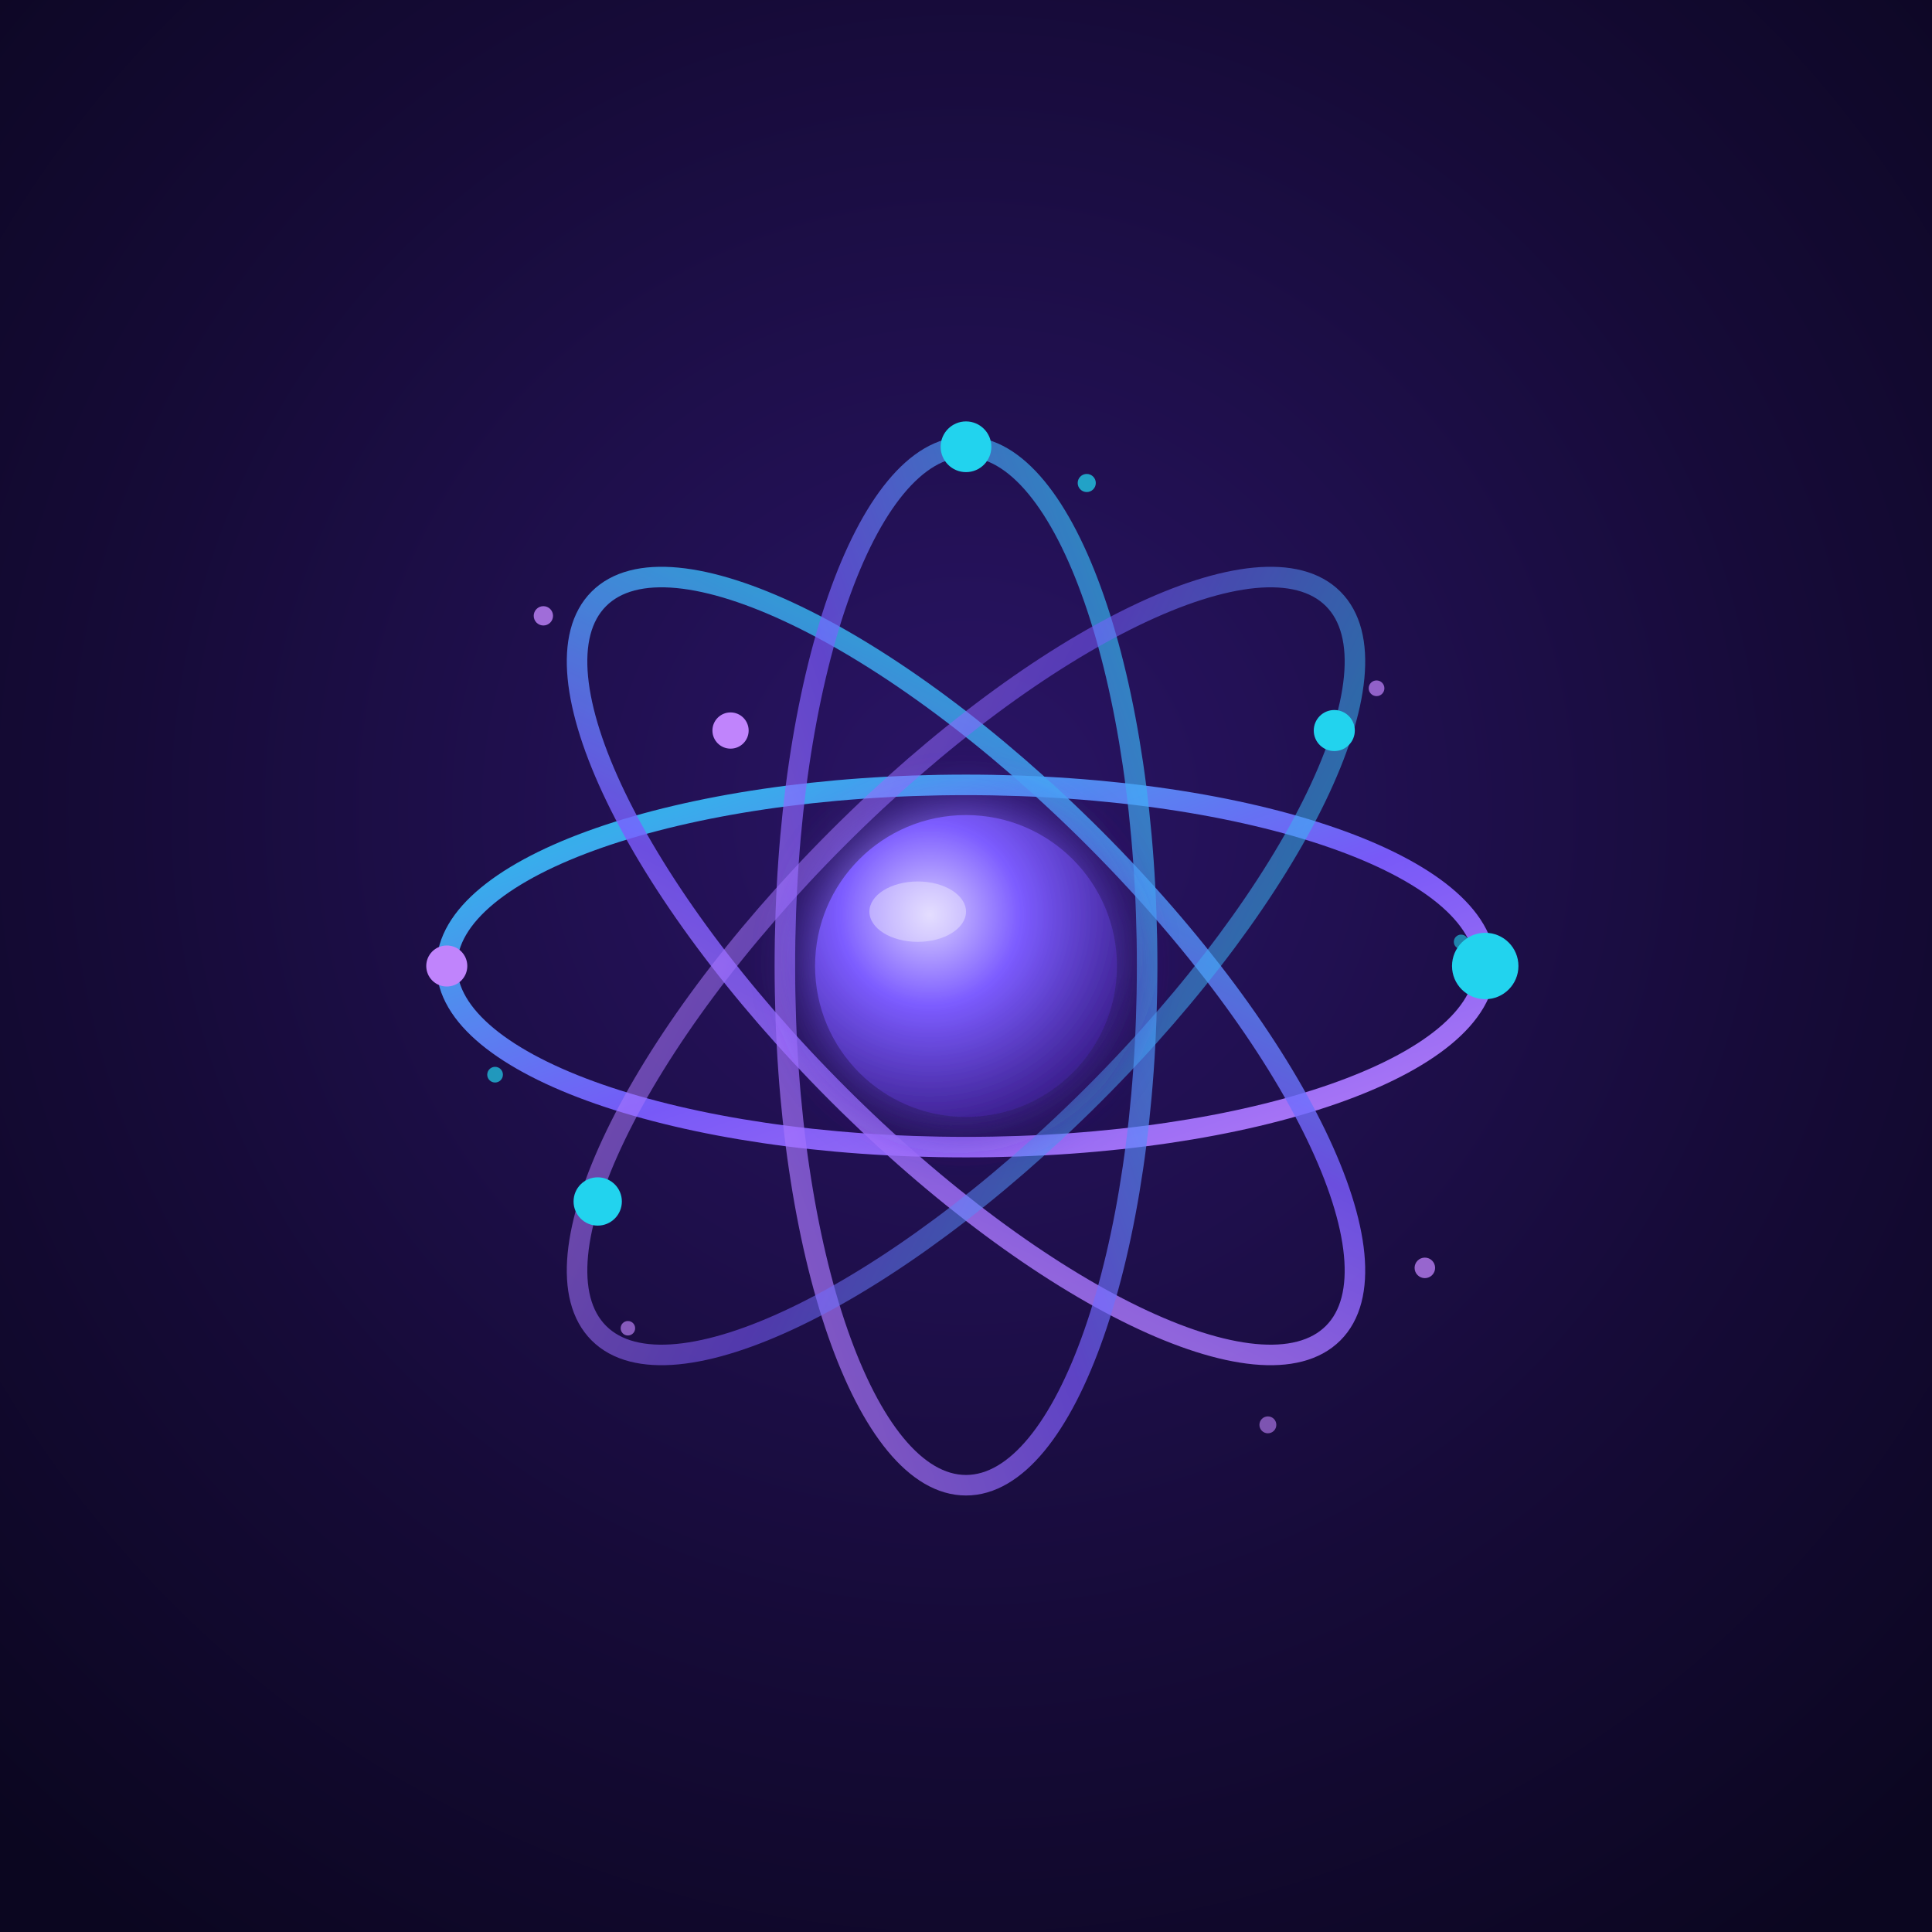
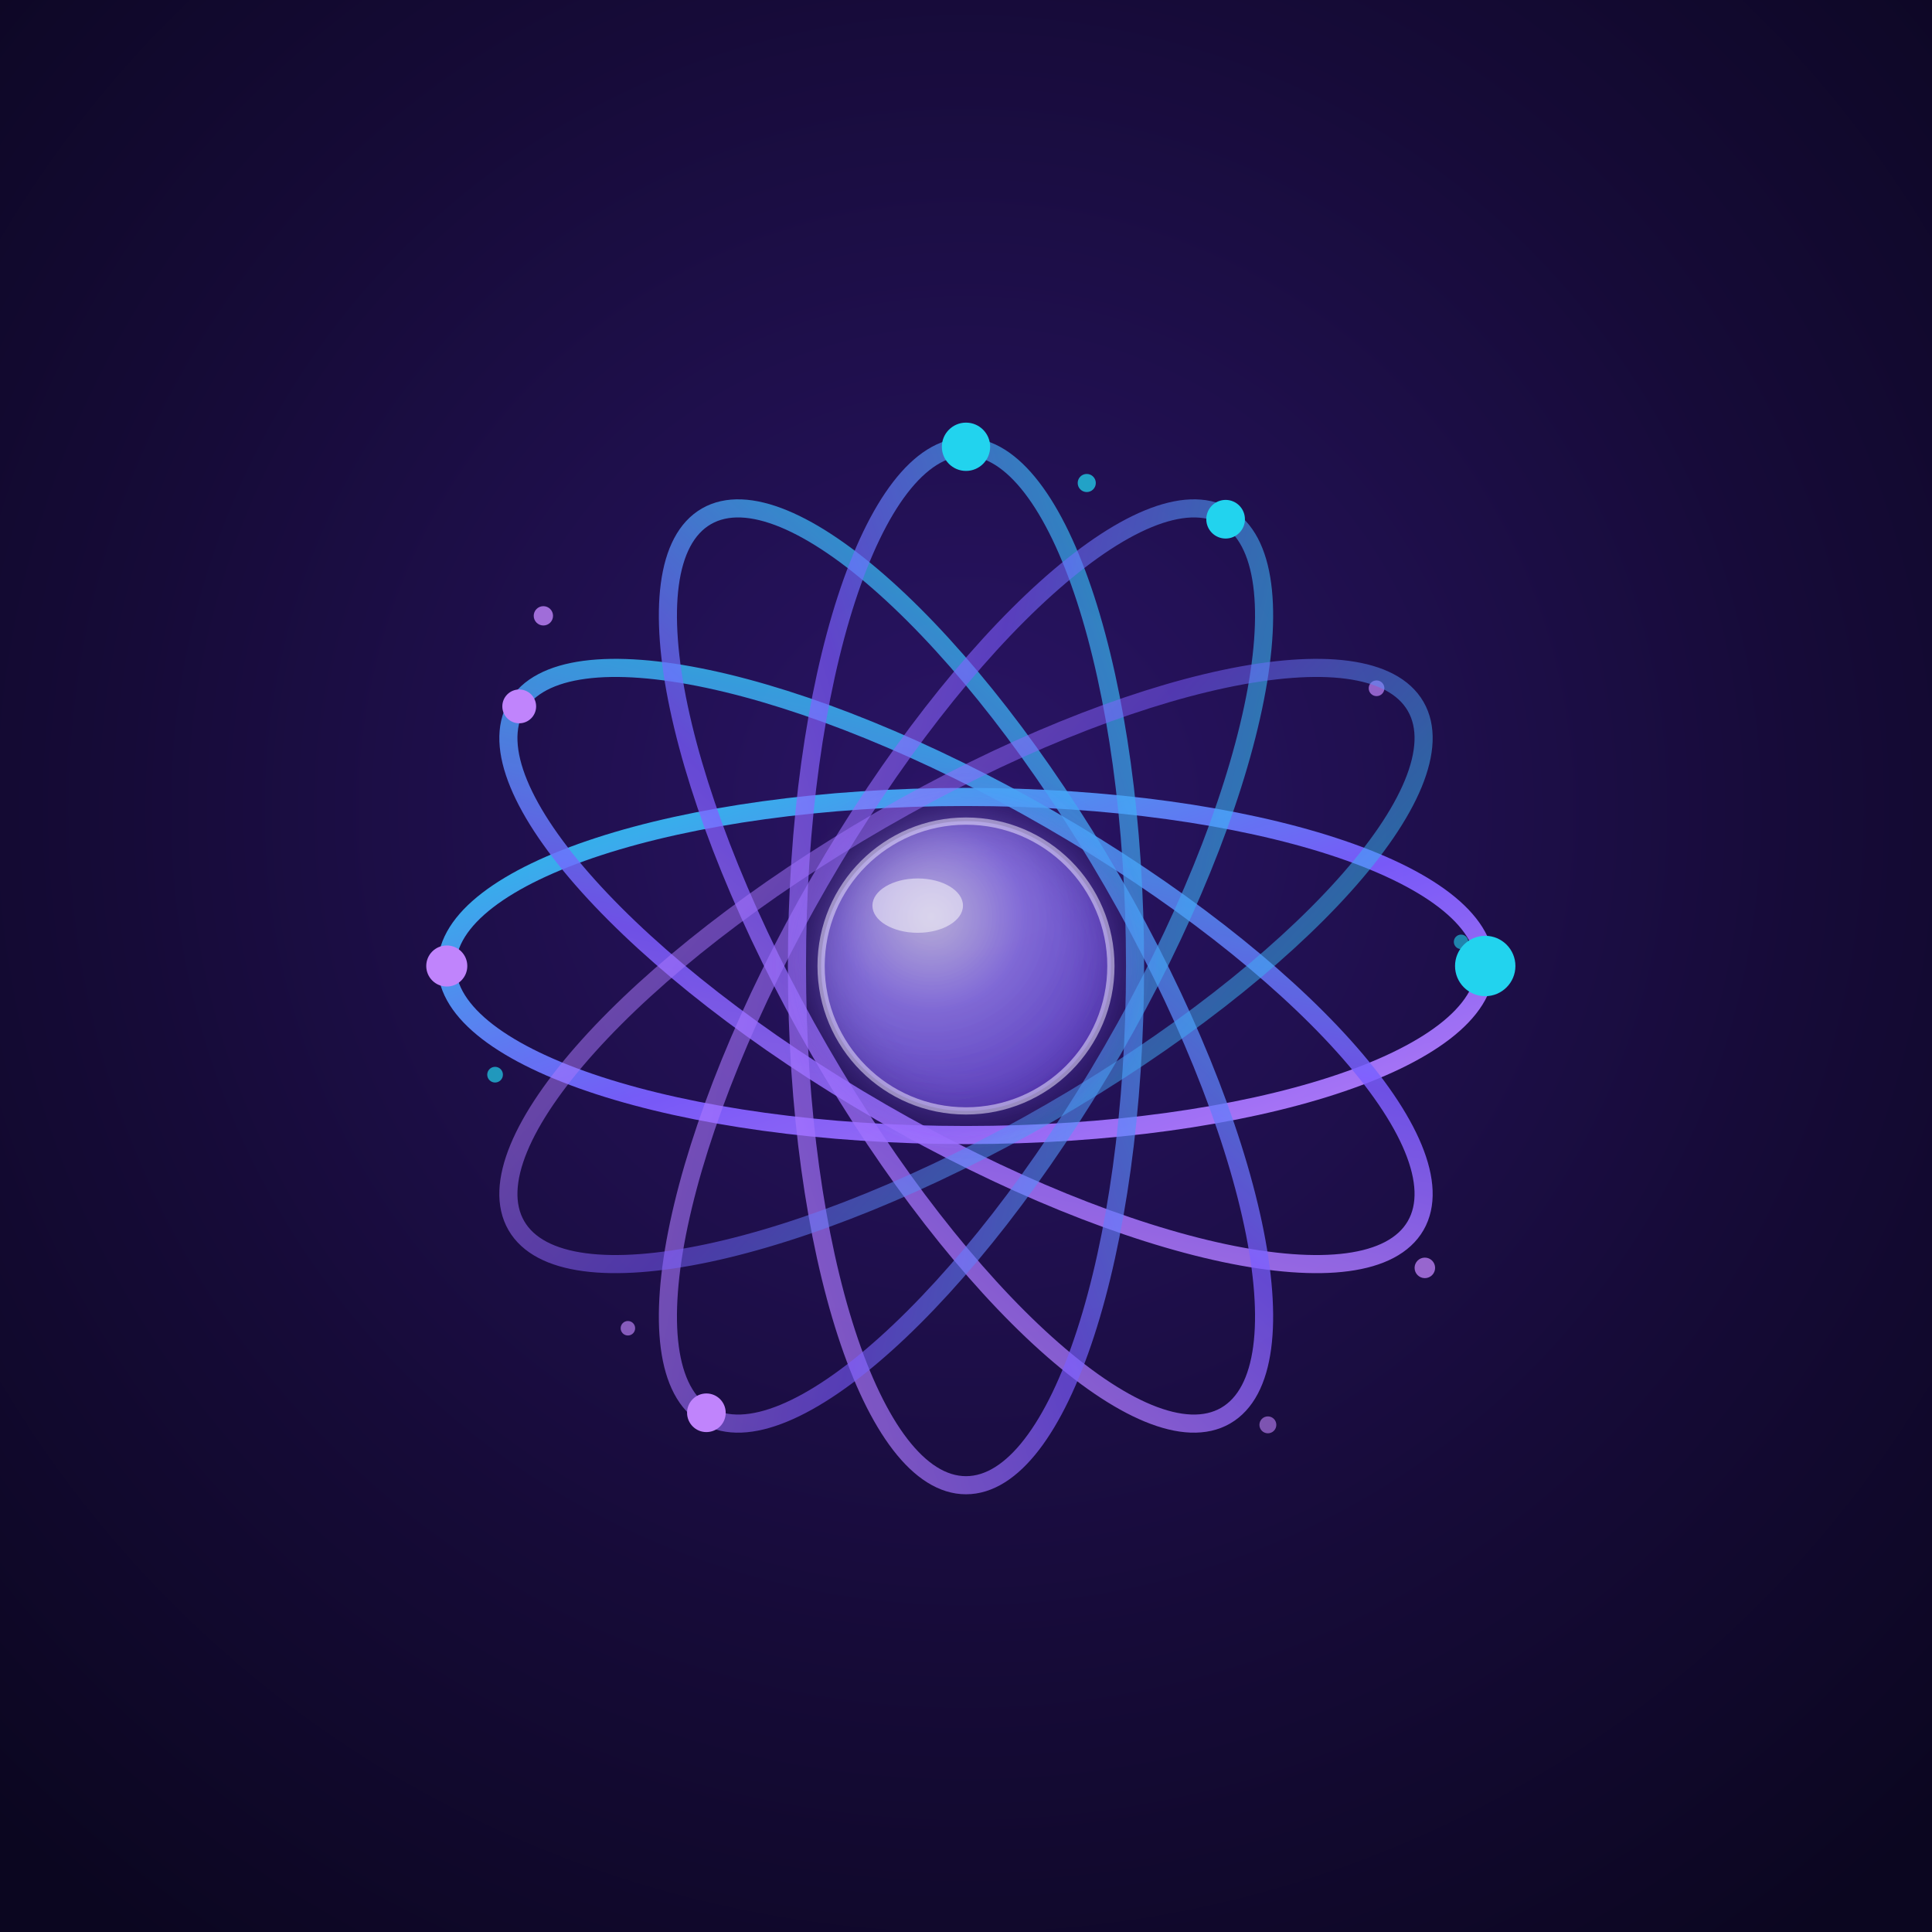
<svg xmlns="http://www.w3.org/2000/svg" viewBox="0 0 512 512" width="512" height="512" role="img" aria-label="Nexa">
  <defs>
    <radialGradient id="nxBg" cx="50%" cy="42%" r="72%">
      <stop offset="0%" stop-color="#2A1466" />
      <stop offset="60%" stop-color="#160B38" />
      <stop offset="100%" stop-color="#0B0620" />
    </radialGradient>
    <radialGradient id="nxSphere" cx="38%" cy="33%" r="72%">
-       <stop offset="0%" stop-color="#D6CCFF" />
-       <stop offset="42%" stop-color="#7C5CFF" />
-       <stop offset="100%" stop-color="#3A1E8C" />
+       <stop offset="0%" stop-color="#EAE4FF" />
+       <stop offset="45%" stop-color="#9E86FF" />
+       <stop offset="100%" stop-color="#6D4BE0" />
    </radialGradient>
    <linearGradient id="nxOrbit" x1="0" y1="0" x2="1" y2="1">
      <stop offset="0%" stop-color="#22D3EE" />
      <stop offset="55%" stop-color="#7C5CFF" />
      <stop offset="100%" stop-color="#C084FC" />
    </linearGradient>
    <filter id="nxGlow" x="-60%" y="-60%" width="220%" height="220%">
-       <feGaussianBlur stdDeviation="5" result="b" />
+       <feGaussianBlur stdDeviation="4" result="b" />
      <feMerge>
        <feMergeNode in="b" />
        <feMergeNode in="SourceGraphic" />
      </feMerge>
    </filter>
  </defs>
  <rect width="512" height="512" fill="url(#nxBg)" />
  <g transform="translate(96 96) scale(1.6)">
    <g fill="#C084FC">
      <circle cx="30" cy="42" r="1.6" opacity="0.8" />
      <circle cx="168" cy="54" r="1.3" opacity="0.7" />
      <circle cx="176" cy="150" r="1.7" opacity="0.75" />
      <circle cx="44" cy="160" r="1.2" opacity="0.65" />
      <circle cx="150" cy="176" r="1.4" opacity="0.6" />
    </g>
    <g fill="#22D3EE">
      <circle cx="22" cy="118" r="1.3" opacity="0.7" />
      <circle cx="120" cy="20" r="1.5" opacity="0.75" />
      <circle cx="182" cy="96" r="1.2" opacity="0.6" />
    </g>
-     <g fill="none" stroke="url(#nxOrbit)" stroke-width="3.4" stroke-linecap="round">
-       <ellipse cx="100" cy="100" rx="86" ry="30" transform="rotate(0 100 100)" opacity="0.95" />
-       <ellipse cx="100" cy="100" rx="86" ry="30" transform="rotate(45 100 100)" opacity="0.82" />
-       <ellipse cx="100" cy="100" rx="86" ry="30" transform="rotate(90 100 100)" opacity="0.68" />
-       <ellipse cx="100" cy="100" rx="86" ry="30" transform="rotate(135 100 100)" opacity="0.55" />
+     <g fill="none" stroke="url(#nxOrbit)" stroke-width="3" stroke-linecap="round">
+       <ellipse cx="100" cy="100" rx="86" ry="28" transform="rotate(0 100 100)" opacity="0.95" />
+       <ellipse cx="100" cy="100" rx="86" ry="28" transform="rotate(30 100 100)" opacity="0.85" />
+       <ellipse cx="100" cy="100" rx="86" ry="28" transform="rotate(60 100 100)" opacity="0.75" />
+       <ellipse cx="100" cy="100" rx="86" ry="28" transform="rotate(90 100 100)" opacity="0.68" />
+       <ellipse cx="100" cy="100" rx="86" ry="28" transform="rotate(120 100 100)" opacity="0.6" />
+       <ellipse cx="100" cy="100" rx="86" ry="28" transform="rotate(150 100 100)" opacity="0.52" />
    </g>
    <g fill="#22D3EE">
-       <circle cx="186" cy="100" r="5.5" />
-       <circle cx="100" cy="14" r="4.2" />
-       <circle cx="39" cy="139" r="4" />
-       <circle cx="161" cy="61" r="3.4" />
+       <circle cx="186" cy="100" r="5" />
+       <circle cx="100" cy="14" r="4" />
+       <circle cx="143" cy="26" r="3.2" />
    </g>
    <g fill="#C084FC">
      <circle cx="14" cy="100" r="3.4" />
-       <circle cx="61" cy="61" r="3" />
+       <circle cx="57" cy="174" r="3.2" />
+       <circle cx="26" cy="57" r="2.8" />
    </g>
-     <circle cx="100" cy="100" r="25" fill="url(#nxSphere)" filter="url(#nxGlow)" />
-     <ellipse cx="92" cy="91" rx="8" ry="5" fill="#FFFFFF" opacity="0.35" />
+     <circle cx="100" cy="100" r="24" fill="url(#nxSphere)" fill-opacity="0.5" filter="url(#nxGlow)" />
+     <circle cx="100" cy="100" r="24" fill="none" stroke="#EAE4FF" stroke-width="1.2" stroke-opacity="0.55" />
+     <ellipse cx="92" cy="90" rx="7.5" ry="4.5" fill="#FFFFFF" opacity="0.5" />
  </g>
</svg>
